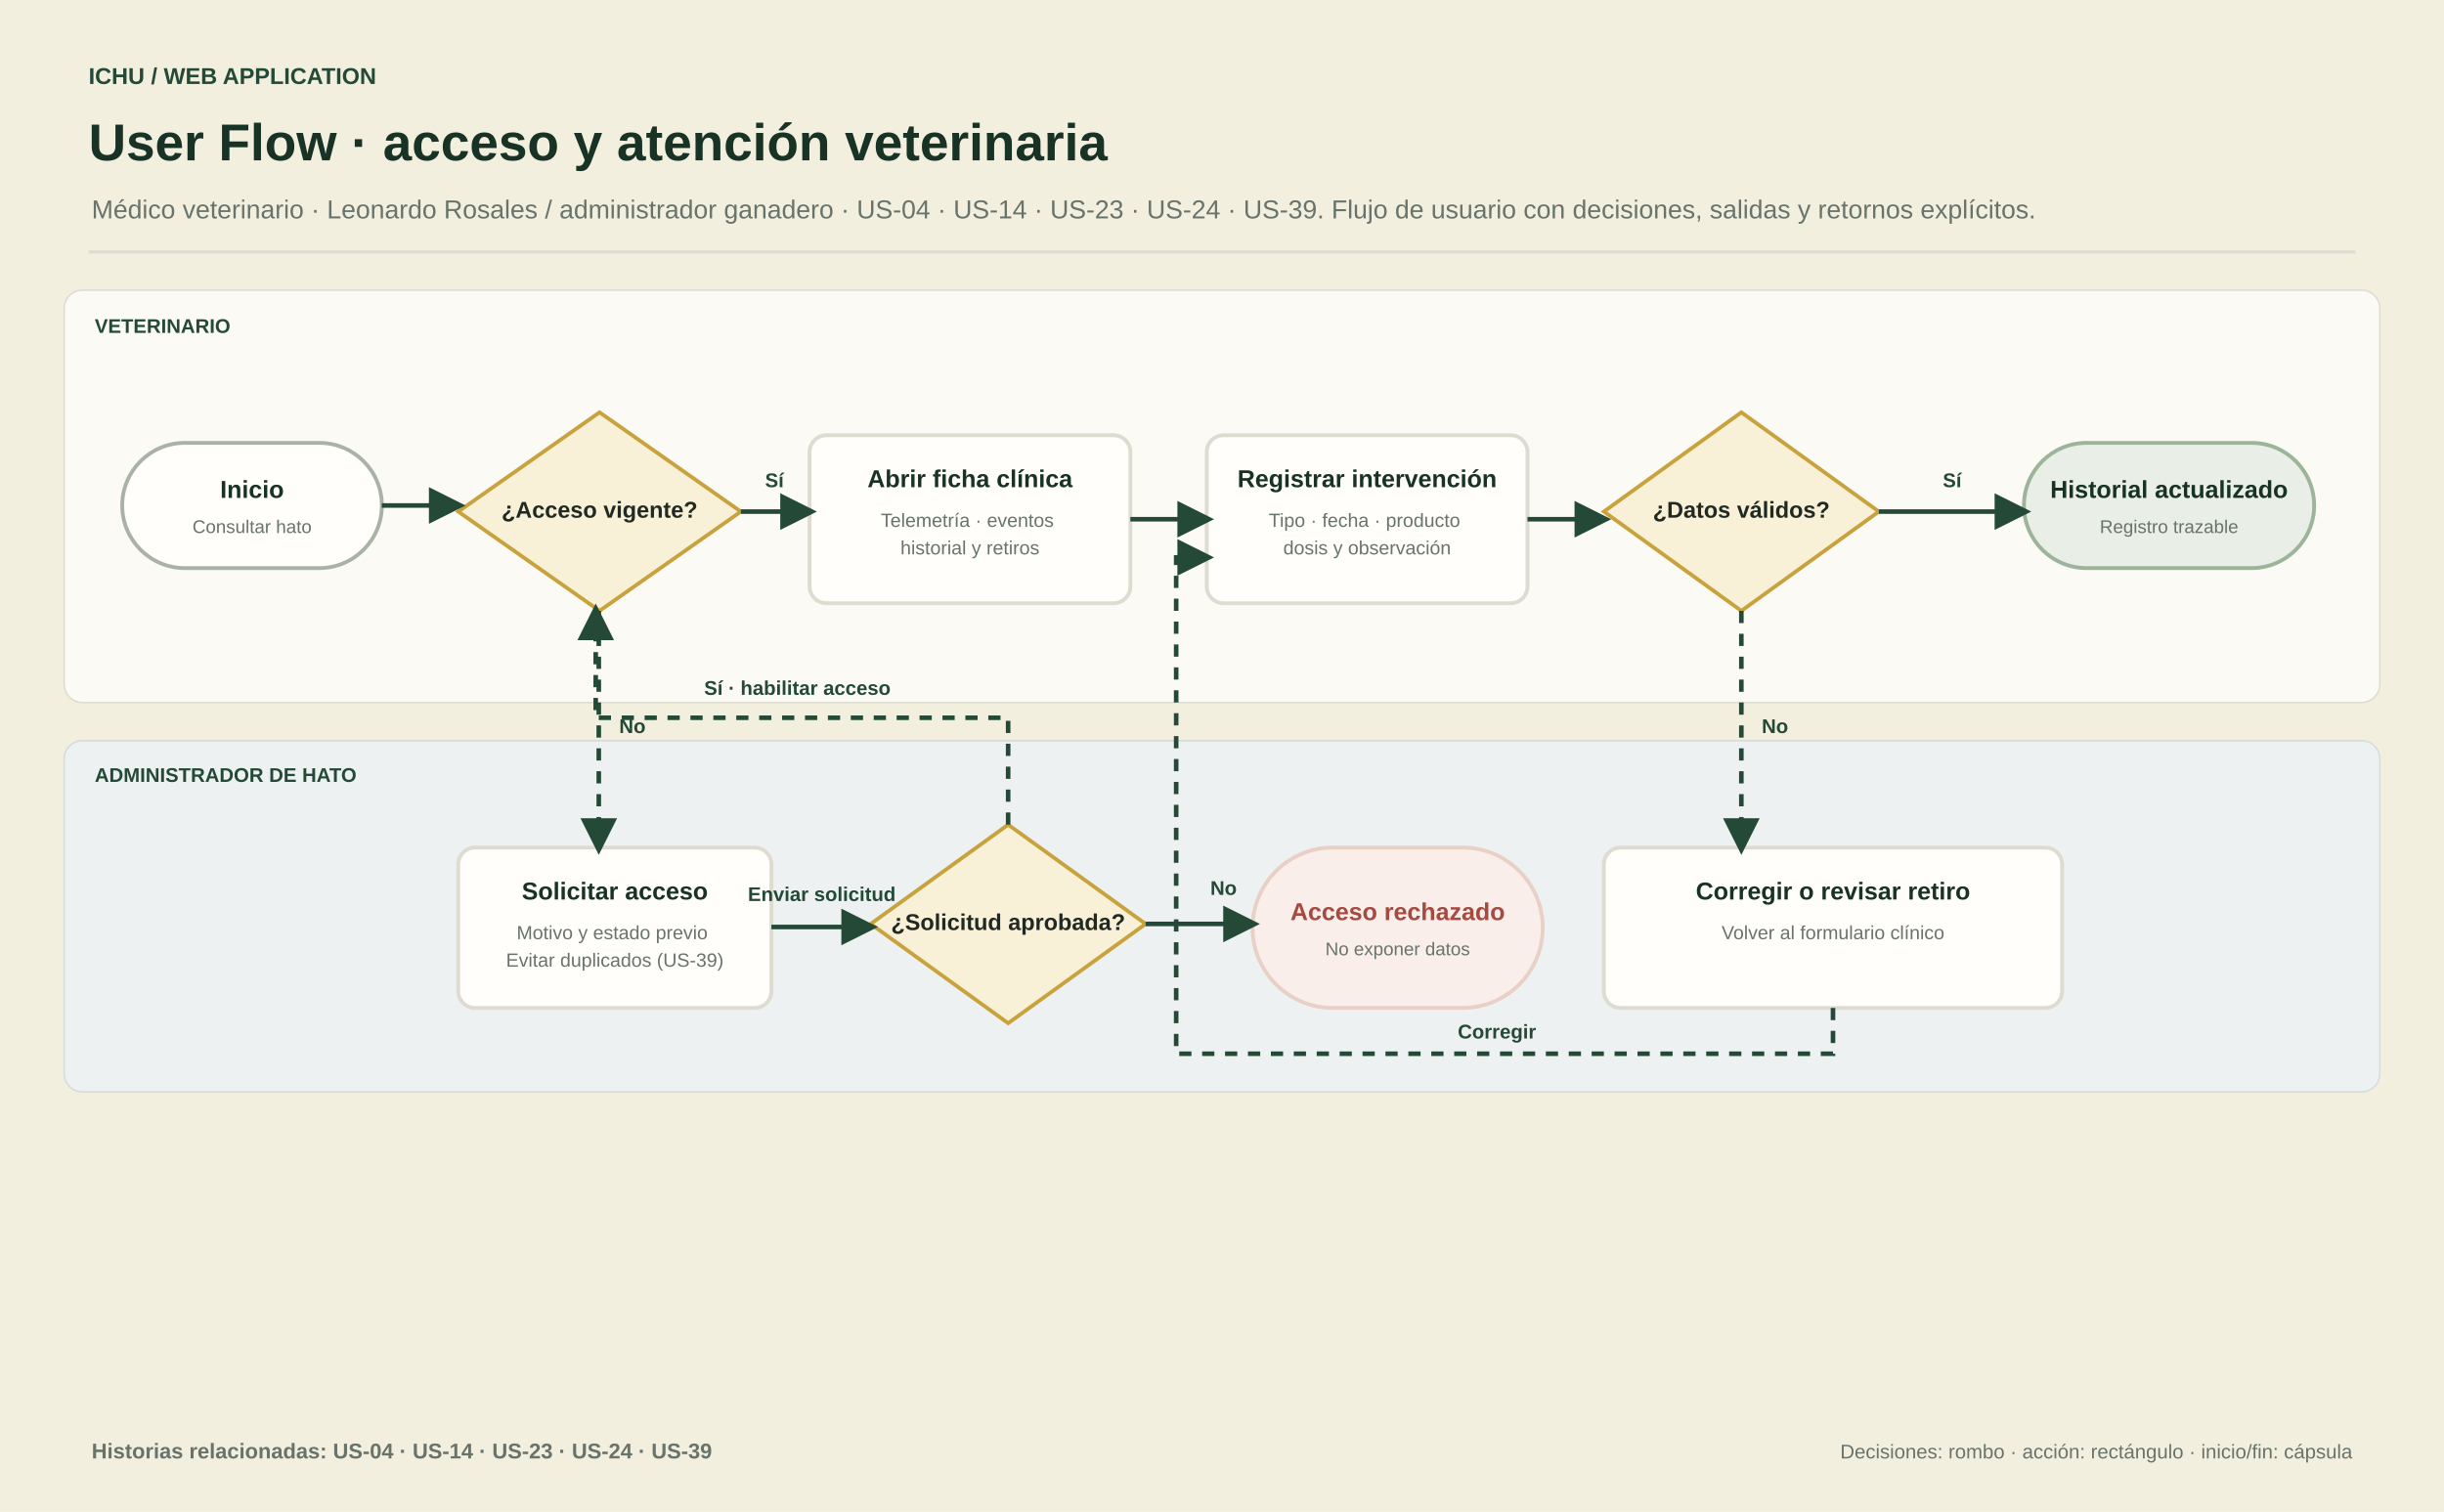
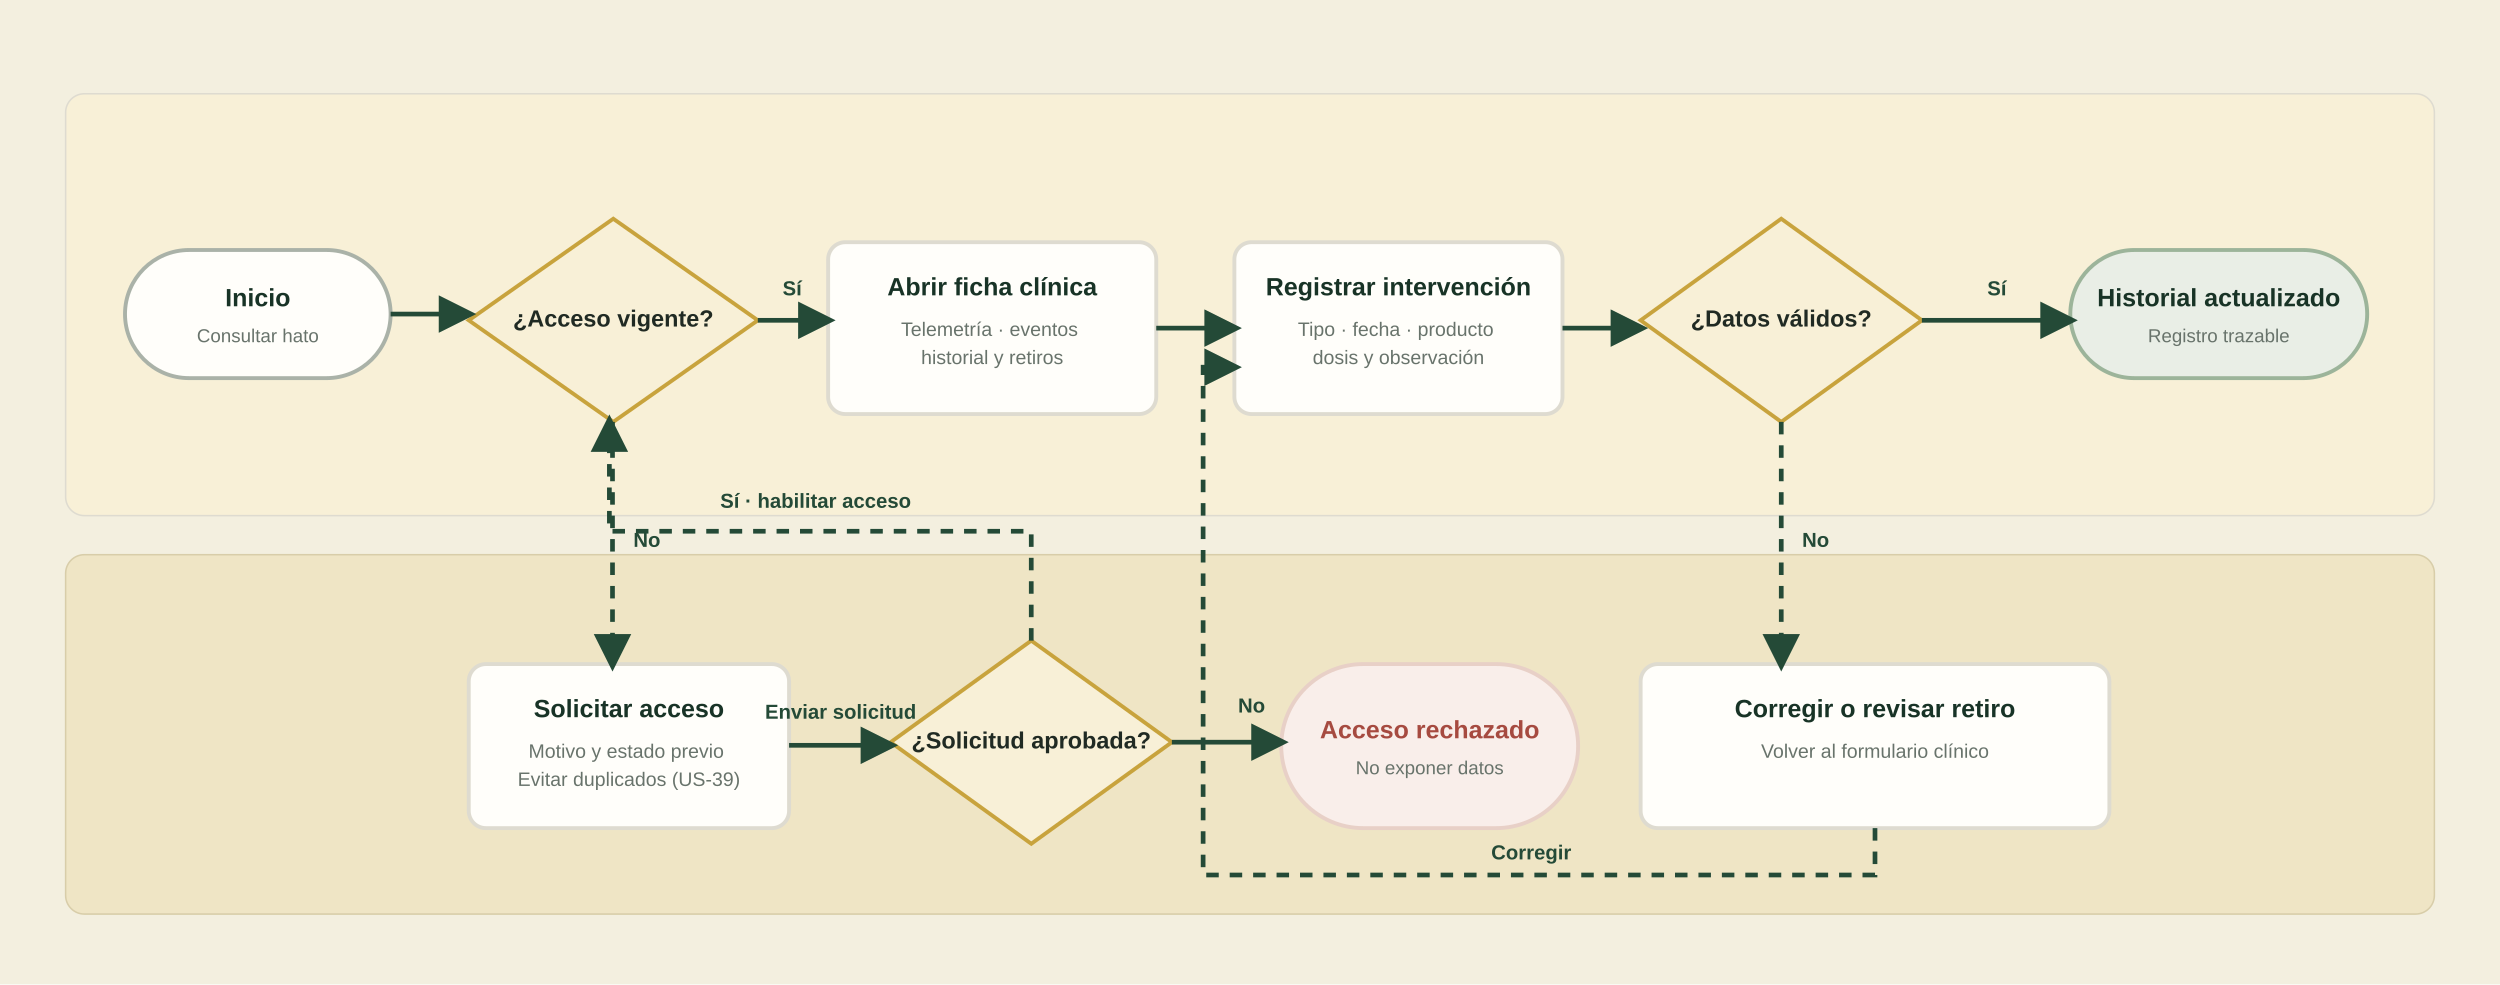
- <svg xmlns="http://www.w3.org/2000/svg" width="1600" height="990" viewBox="0 0 1600 990" role="img" aria-labelledby="title desc">
+ <svg xmlns="http://www.w3.org/2000/svg" width="1600" height="630" viewBox="0 0 1600 630" role="img" aria-labelledby="title desc">
  <defs>
    <marker id="arrow" viewBox="0 0 10 10" refX="8" refY="5" markerWidth="8" markerHeight="8" orient="auto-start-reverse">
      <path d="M 0 0 L 10 5 L 0 10 z" fill="#244a37" />
    </marker>
    <marker id="arrow-muted" viewBox="0 0 10 10" refX="8" refY="5" markerWidth="8" markerHeight="8" orient="auto-start-reverse">
      <path d="M 0 0 L 10 5 L 0 10 z" fill="#68736b" />
    </marker>
  </defs>
-   <rect width="1600" height="990" fill="#f3efdf" />
-   <text x="58" y="55" text-anchor="start" font-family="Arial, sans-serif" font-size="15" font-weight="700" fill="#244a37">ICHU  /  WEB APPLICATION</text>
-   <text x="58" y="105" text-anchor="start" font-family="Arial, sans-serif" font-size="34" font-weight="700" fill="#183326">User Flow · acceso y atención veterinaria</text>
-   <text x="60" y="143" text-anchor="start" font-family="Arial, sans-serif" font-size="17" font-weight="400" fill="#68736b">Médico veterinario · Leonardo Rosales / administrador ganadero · US-04 · US-14 · US-23 · US-24 · US-39. Flujo de usuario con decisiones, salidas y retornos explícitos.</text>
-   <line x1="58" y1="165" x2="1542" y2="165" stroke="#dedbd0" stroke-width="2" />
-   <rect x="42" y="190" width="1516" height="270" rx="12" fill="#fbfaf5" stroke="#dedbd0" />
-   <rect x="42" y="485" width="1516" height="230" rx="12" fill="#edf1f2" stroke="#d4dcde" />
-   <text x="62" y="218" text-anchor="start" font-family="Arial, sans-serif" font-size="13" font-weight="700" fill="#244a37">VETERINARIO</text>
-   <text x="62" y="512" text-anchor="start" font-family="Arial, sans-serif" font-size="13" font-weight="700" fill="#244a37">ADMINISTRADOR DE HATO</text>
-   <rect x="80" y="290" width="170" height="82" rx="41" fill="#fffefa" stroke="#aab2a8" stroke-width="2.5" />
-   <text x="165" y="326" text-anchor="middle" font-family="Arial, sans-serif" font-size="16" font-weight="700" fill="#183326">Inicio</text>
-   <text x="165" y="349" text-anchor="middle" font-family="Arial, sans-serif" font-size="12" font-weight="400" fill="#68736b">
-     <tspan x="165" dy="0">Consultar hato</tspan>
-   </text>
-   <polygon points="392.5,270 485,335 392.5,400 300,335" fill="#f8f0d7" stroke="#c8a33d" stroke-width="2.5" />
-   <text x="392.5" y="339" text-anchor="middle" font-family="Arial, sans-serif" font-size="15" font-weight="700" fill="#202a23">
-     <tspan x="392.5" dy="0">¿Acceso vigente?</tspan>
-   </text>
-   <rect x="530" y="285" width="210" height="110" rx="11" fill="#fffefa" stroke="#dedbd0" stroke-width="2.5" />
-   <text x="635" y="319" text-anchor="middle" font-family="Arial, sans-serif" font-size="16" font-weight="700" fill="#183326">Abrir ficha clínica</text>
-   <text x="635" y="345" text-anchor="middle" font-family="Arial, sans-serif" font-size="12.5" font-weight="400" fill="#68736b">
-     <tspan x="635" dy="0">Telemetría · eventos</tspan>
-     <tspan x="635" dy="18">historial y retiros</tspan>
-   </text>
-   <rect x="790" y="285" width="210" height="110" rx="11" fill="#fffefa" stroke="#dedbd0" stroke-width="2.5" />
-   <text x="895" y="319" text-anchor="middle" font-family="Arial, sans-serif" font-size="16" font-weight="700" fill="#183326">Registrar intervención</text>
-   <text x="895" y="345" text-anchor="middle" font-family="Arial, sans-serif" font-size="12.5" font-weight="400" fill="#68736b">
-     <tspan x="895" dy="0">Tipo · fecha · producto</tspan>
-     <tspan x="895" dy="18">dosis y observación</tspan>
-   </text>
-   <polygon points="1140,270 1230,335 1140,400 1050,335" fill="#f8f0d7" stroke="#c8a33d" stroke-width="2.5" />
-   <text x="1140" y="339" text-anchor="middle" font-family="Arial, sans-serif" font-size="15" font-weight="700" fill="#202a23">
-     <tspan x="1140" dy="0">¿Datos válidos?</tspan>
-   </text>
-   <rect x="1325" y="290" width="190" height="82" rx="41" fill="#e9eee6" stroke="#9cb49a" stroke-width="2.5" />
-   <text x="1420" y="326" text-anchor="middle" font-family="Arial, sans-serif" font-size="16" font-weight="700" fill="#183326">Historial actualizado</text>
-   <text x="1420" y="349" text-anchor="middle" font-family="Arial, sans-serif" font-size="12" font-weight="400" fill="#68736b">
-     <tspan x="1420" dy="0">Registro trazable</tspan>
-   </text>
-   <rect x="300" y="555" width="205" height="105" rx="11" fill="#fffefa" stroke="#dedbd0" stroke-width="2.5" />
-   <text x="402.5" y="589" text-anchor="middle" font-family="Arial, sans-serif" font-size="16" font-weight="700" fill="#183326">Solicitar acceso</text>
-   <text x="402.5" y="615" text-anchor="middle" font-family="Arial, sans-serif" font-size="12.5" font-weight="400" fill="#68736b">
-     <tspan x="402.5" dy="0">Motivo y estado previo</tspan>
-     <tspan x="402.5" dy="18">Evitar duplicados (US-39)</tspan>
-   </text>
-   <polygon points="660,540 750,605 660,670 570,605" fill="#f8f0d7" stroke="#c8a33d" stroke-width="2.5" />
-   <text x="660" y="609" text-anchor="middle" font-family="Arial, sans-serif" font-size="15" font-weight="700" fill="#202a23">
-     <tspan x="660" dy="0">¿Solicitud aprobada?</tspan>
-   </text>
-   <rect x="820" y="555" width="190" height="105" rx="52.5" fill="#f9eeea" stroke="#e8d0c7" stroke-width="2.5" />
-   <text x="915" y="602.5" text-anchor="middle" font-family="Arial, sans-serif" font-size="16" font-weight="700" fill="#a64a40">Acceso rechazado</text>
-   <text x="915" y="625.5" text-anchor="middle" font-family="Arial, sans-serif" font-size="12" font-weight="400" fill="#68736b">
-     <tspan x="915" dy="0">No exponer datos</tspan>
-   </text>
-   <rect x="1050" y="555" width="300" height="105" rx="11" fill="#fffefa" stroke="#dedbd0" stroke-width="2.5" />
-   <text x="1200" y="589" text-anchor="middle" font-family="Arial, sans-serif" font-size="16" font-weight="700" fill="#183326">Corregir o revisar retiro</text>
-   <text x="1200" y="615" text-anchor="middle" font-family="Arial, sans-serif" font-size="12.5" font-weight="400" fill="#68736b">
-     <tspan x="1200" dy="0">Volver al formulario clínico</tspan>
-   </text>
-   <path d="M 250 331 H 300" fill="none" stroke="#244a37" stroke-width="3" marker-end="url(#arrow)" />
-   <path d="M 485 335 H 530" fill="none" stroke="#244a37" stroke-width="3" marker-end="url(#arrow)" />
-   <text x="507" y="319" text-anchor="middle" font-family="Arial, sans-serif" font-size="13" font-weight="700" fill="#244a37">Sí</text>
-   <path d="M 392 400 V 555" fill="none" stroke="#244a37" stroke-width="3" stroke-dasharray="8 7" marker-end="url(#arrow)" />
-   <text x="414" y="480" text-anchor="middle" font-family="Arial, sans-serif" font-size="13" font-weight="700" fill="#244a37">No</text>
-   <path d="M 505 607 H 570" fill="none" stroke="#244a37" stroke-width="3" marker-end="url(#arrow)" />
-   <text x="538" y="590" text-anchor="middle" font-family="Arial, sans-serif" font-size="13" font-weight="700" fill="#244a37">Enviar solicitud</text>
-   <path d="M 750 605 H 820" fill="none" stroke="#244a37" stroke-width="3" marker-end="url(#arrow)" />
-   <text x="801" y="586" text-anchor="middle" font-family="Arial, sans-serif" font-size="13" font-weight="700" fill="#244a37">No</text>
-   <path d="M 660 540 V 470 H 390 V 400" fill="none" stroke="#244a37" stroke-width="3" stroke-dasharray="8 7" marker-end="url(#arrow)" />
-   <text x="522" y="455" text-anchor="middle" font-family="Arial, sans-serif" font-size="13" font-weight="700" fill="#244a37">Sí · habilitar acceso</text>
-   <path d="M 740 340 H 790" fill="none" stroke="#244a37" stroke-width="3" marker-end="url(#arrow)" />
-   <path d="M 1000 340 H 1050" fill="none" stroke="#244a37" stroke-width="3" marker-end="url(#arrow)" />
-   <path d="M 1230 335 H 1325" fill="none" stroke="#244a37" stroke-width="3" marker-end="url(#arrow)" />
-   <text x="1278" y="319" text-anchor="middle" font-family="Arial, sans-serif" font-size="13" font-weight="700" fill="#244a37">Sí</text>
-   <path d="M 1140 400 V 555" fill="none" stroke="#244a37" stroke-width="3" stroke-dasharray="8 7" marker-end="url(#arrow)" />
-   <text x="1162" y="480" text-anchor="middle" font-family="Arial, sans-serif" font-size="13" font-weight="700" fill="#244a37">No</text>
-   <path d="M 1200 660 V 690 H 770 V 365 H 790" fill="none" stroke="#244a37" stroke-width="3" stroke-dasharray="8 7" marker-end="url(#arrow)" />
-   <text x="980" y="680" text-anchor="middle" font-family="Arial, sans-serif" font-size="13" font-weight="700" fill="#244a37">Corregir</text>
-   <text x="60" y="955" text-anchor="start" font-family="Arial, sans-serif" font-size="14" font-weight="600" fill="#68736b">Historias relacionadas: US-04 · US-14 · US-23 · US-24 · US-39</text>
-   <text x="1540" y="955" text-anchor="end" font-family="Arial, sans-serif" font-size="13" font-weight="400" fill="#68736b">Decisiones: rombo · acción: rectángulo · inicio/fin: cápsula</text>
+   <rect width="1600" height="630" fill="#f3efdf" />
+   <g transform="translate(0 -130)">
+     <rect x="42" y="190" width="1516" height="270" rx="12" fill="#f8f0d7" stroke="#dedbd0" />
+     <rect x="42" y="485" width="1516" height="230" rx="12" fill="#efe5c5" stroke="#d8cda9" />
+     <rect x="80" y="290" width="170" height="82" rx="41" fill="#fffefa" stroke="#aab2a8" stroke-width="2.5" />
+     <text x="165" y="326" text-anchor="middle" font-family="Arial, sans-serif" font-size="16" font-weight="700" fill="#183326">Inicio</text>
+     <text x="165" y="349" text-anchor="middle" font-family="Arial, sans-serif" font-size="12" font-weight="400" fill="#68736b">
+       <tspan x="165" dy="0">Consultar hato</tspan>
+     </text>
+     <polygon points="392.5,270 485,335 392.5,400 300,335" fill="#f8f0d7" stroke="#c8a33d" stroke-width="2.5" />
+     <text x="392.5" y="339" text-anchor="middle" font-family="Arial, sans-serif" font-size="15" font-weight="700" fill="#202a23">
+       <tspan x="392.5" dy="0">¿Acceso vigente?</tspan>
+     </text>
+     <rect x="530" y="285" width="210" height="110" rx="11" fill="#fffefa" stroke="#dedbd0" stroke-width="2.5" />
+     <text x="635" y="319" text-anchor="middle" font-family="Arial, sans-serif" font-size="16" font-weight="700" fill="#183326">Abrir ficha clínica</text>
+     <text x="635" y="345" text-anchor="middle" font-family="Arial, sans-serif" font-size="12.5" font-weight="400" fill="#68736b">
+       <tspan x="635" dy="0">Telemetría · eventos</tspan>
+       <tspan x="635" dy="18">historial y retiros</tspan>
+     </text>
+     <rect x="790" y="285" width="210" height="110" rx="11" fill="#fffefa" stroke="#dedbd0" stroke-width="2.5" />
+     <text x="895" y="319" text-anchor="middle" font-family="Arial, sans-serif" font-size="16" font-weight="700" fill="#183326">Registrar intervención</text>
+     <text x="895" y="345" text-anchor="middle" font-family="Arial, sans-serif" font-size="12.5" font-weight="400" fill="#68736b">
+       <tspan x="895" dy="0">Tipo · fecha · producto</tspan>
+       <tspan x="895" dy="18">dosis y observación</tspan>
+     </text>
+     <polygon points="1140,270 1230,335 1140,400 1050,335" fill="#f8f0d7" stroke="#c8a33d" stroke-width="2.5" />
+     <text x="1140" y="339" text-anchor="middle" font-family="Arial, sans-serif" font-size="15" font-weight="700" fill="#202a23">
+       <tspan x="1140" dy="0">¿Datos válidos?</tspan>
+     </text>
+     <rect x="1325" y="290" width="190" height="82" rx="41" fill="#e9eee6" stroke="#9cb49a" stroke-width="2.5" />
+     <text x="1420" y="326" text-anchor="middle" font-family="Arial, sans-serif" font-size="16" font-weight="700" fill="#183326">Historial actualizado</text>
+     <text x="1420" y="349" text-anchor="middle" font-family="Arial, sans-serif" font-size="12" font-weight="400" fill="#68736b">
+       <tspan x="1420" dy="0">Registro trazable</tspan>
+     </text>
+     <rect x="300" y="555" width="205" height="105" rx="11" fill="#fffefa" stroke="#dedbd0" stroke-width="2.5" />
+     <text x="402.5" y="589" text-anchor="middle" font-family="Arial, sans-serif" font-size="16" font-weight="700" fill="#183326">Solicitar acceso</text>
+     <text x="402.5" y="615" text-anchor="middle" font-family="Arial, sans-serif" font-size="12.5" font-weight="400" fill="#68736b">
+       <tspan x="402.5" dy="0">Motivo y estado previo</tspan>
+       <tspan x="402.5" dy="18">Evitar duplicados (US-39)</tspan>
+     </text>
+     <polygon points="660,540 750,605 660,670 570,605" fill="#f8f0d7" stroke="#c8a33d" stroke-width="2.5" />
+     <text x="660" y="609" text-anchor="middle" font-family="Arial, sans-serif" font-size="15" font-weight="700" fill="#202a23">
+       <tspan x="660" dy="0">¿Solicitud aprobada?</tspan>
+     </text>
+     <rect x="820" y="555" width="190" height="105" rx="52.5" fill="#f9eeea" stroke="#e8d0c7" stroke-width="2.5" />
+     <text x="915" y="602.5" text-anchor="middle" font-family="Arial, sans-serif" font-size="16" font-weight="700" fill="#a64a40">Acceso rechazado</text>
+     <text x="915" y="625.5" text-anchor="middle" font-family="Arial, sans-serif" font-size="12" font-weight="400" fill="#68736b">
+       <tspan x="915" dy="0">No exponer datos</tspan>
+     </text>
+     <rect x="1050" y="555" width="300" height="105" rx="11" fill="#fffefa" stroke="#dedbd0" stroke-width="2.5" />
+     <text x="1200" y="589" text-anchor="middle" font-family="Arial, sans-serif" font-size="16" font-weight="700" fill="#183326">Corregir o revisar retiro</text>
+     <text x="1200" y="615" text-anchor="middle" font-family="Arial, sans-serif" font-size="12.5" font-weight="400" fill="#68736b">
+       <tspan x="1200" dy="0">Volver al formulario clínico</tspan>
+     </text>
+     <path d="M 250 331 H 300" fill="none" stroke="#244a37" stroke-width="3" marker-end="url(#arrow)" />
+     <path d="M 485 335 H 530" fill="none" stroke="#244a37" stroke-width="3" marker-end="url(#arrow)" />
+     <text x="507" y="319" text-anchor="middle" font-family="Arial, sans-serif" font-size="13" font-weight="700" fill="#244a37">Sí</text>
+     <path d="M 392 400 V 555" fill="none" stroke="#244a37" stroke-width="3" stroke-dasharray="8 7" marker-end="url(#arrow)" />
+     <text x="414" y="480" text-anchor="middle" font-family="Arial, sans-serif" font-size="13" font-weight="700" fill="#244a37">No</text>
+     <path d="M 505 607 H 570" fill="none" stroke="#244a37" stroke-width="3" marker-end="url(#arrow)" />
+     <text x="538" y="590" text-anchor="middle" font-family="Arial, sans-serif" font-size="13" font-weight="700" fill="#244a37">Enviar solicitud</text>
+     <path d="M 750 605 H 820" fill="none" stroke="#244a37" stroke-width="3" marker-end="url(#arrow)" />
+     <text x="801" y="586" text-anchor="middle" font-family="Arial, sans-serif" font-size="13" font-weight="700" fill="#244a37">No</text>
+     <path d="M 660 540 V 470 H 390 V 400" fill="none" stroke="#244a37" stroke-width="3" stroke-dasharray="8 7" marker-end="url(#arrow)" />
+     <text x="522" y="455" text-anchor="middle" font-family="Arial, sans-serif" font-size="13" font-weight="700" fill="#244a37">Sí · habilitar acceso</text>
+     <path d="M 740 340 H 790" fill="none" stroke="#244a37" stroke-width="3" marker-end="url(#arrow)" />
+     <path d="M 1000 340 H 1050" fill="none" stroke="#244a37" stroke-width="3" marker-end="url(#arrow)" />
+     <path d="M 1230 335 H 1325" fill="none" stroke="#244a37" stroke-width="3" marker-end="url(#arrow)" />
+     <text x="1278" y="319" text-anchor="middle" font-family="Arial, sans-serif" font-size="13" font-weight="700" fill="#244a37">Sí</text>
+     <path d="M 1140 400 V 555" fill="none" stroke="#244a37" stroke-width="3" stroke-dasharray="8 7" marker-end="url(#arrow)" />
+     <text x="1162" y="480" text-anchor="middle" font-family="Arial, sans-serif" font-size="13" font-weight="700" fill="#244a37">No</text>
+     <path d="M 1200 660 V 690 H 770 V 365 H 790" fill="none" stroke="#244a37" stroke-width="3" stroke-dasharray="8 7" marker-end="url(#arrow)" />
+     <text x="980" y="680" text-anchor="middle" font-family="Arial, sans-serif" font-size="13" font-weight="700" fill="#244a37">Corregir</text>
+   </g>
</svg>
